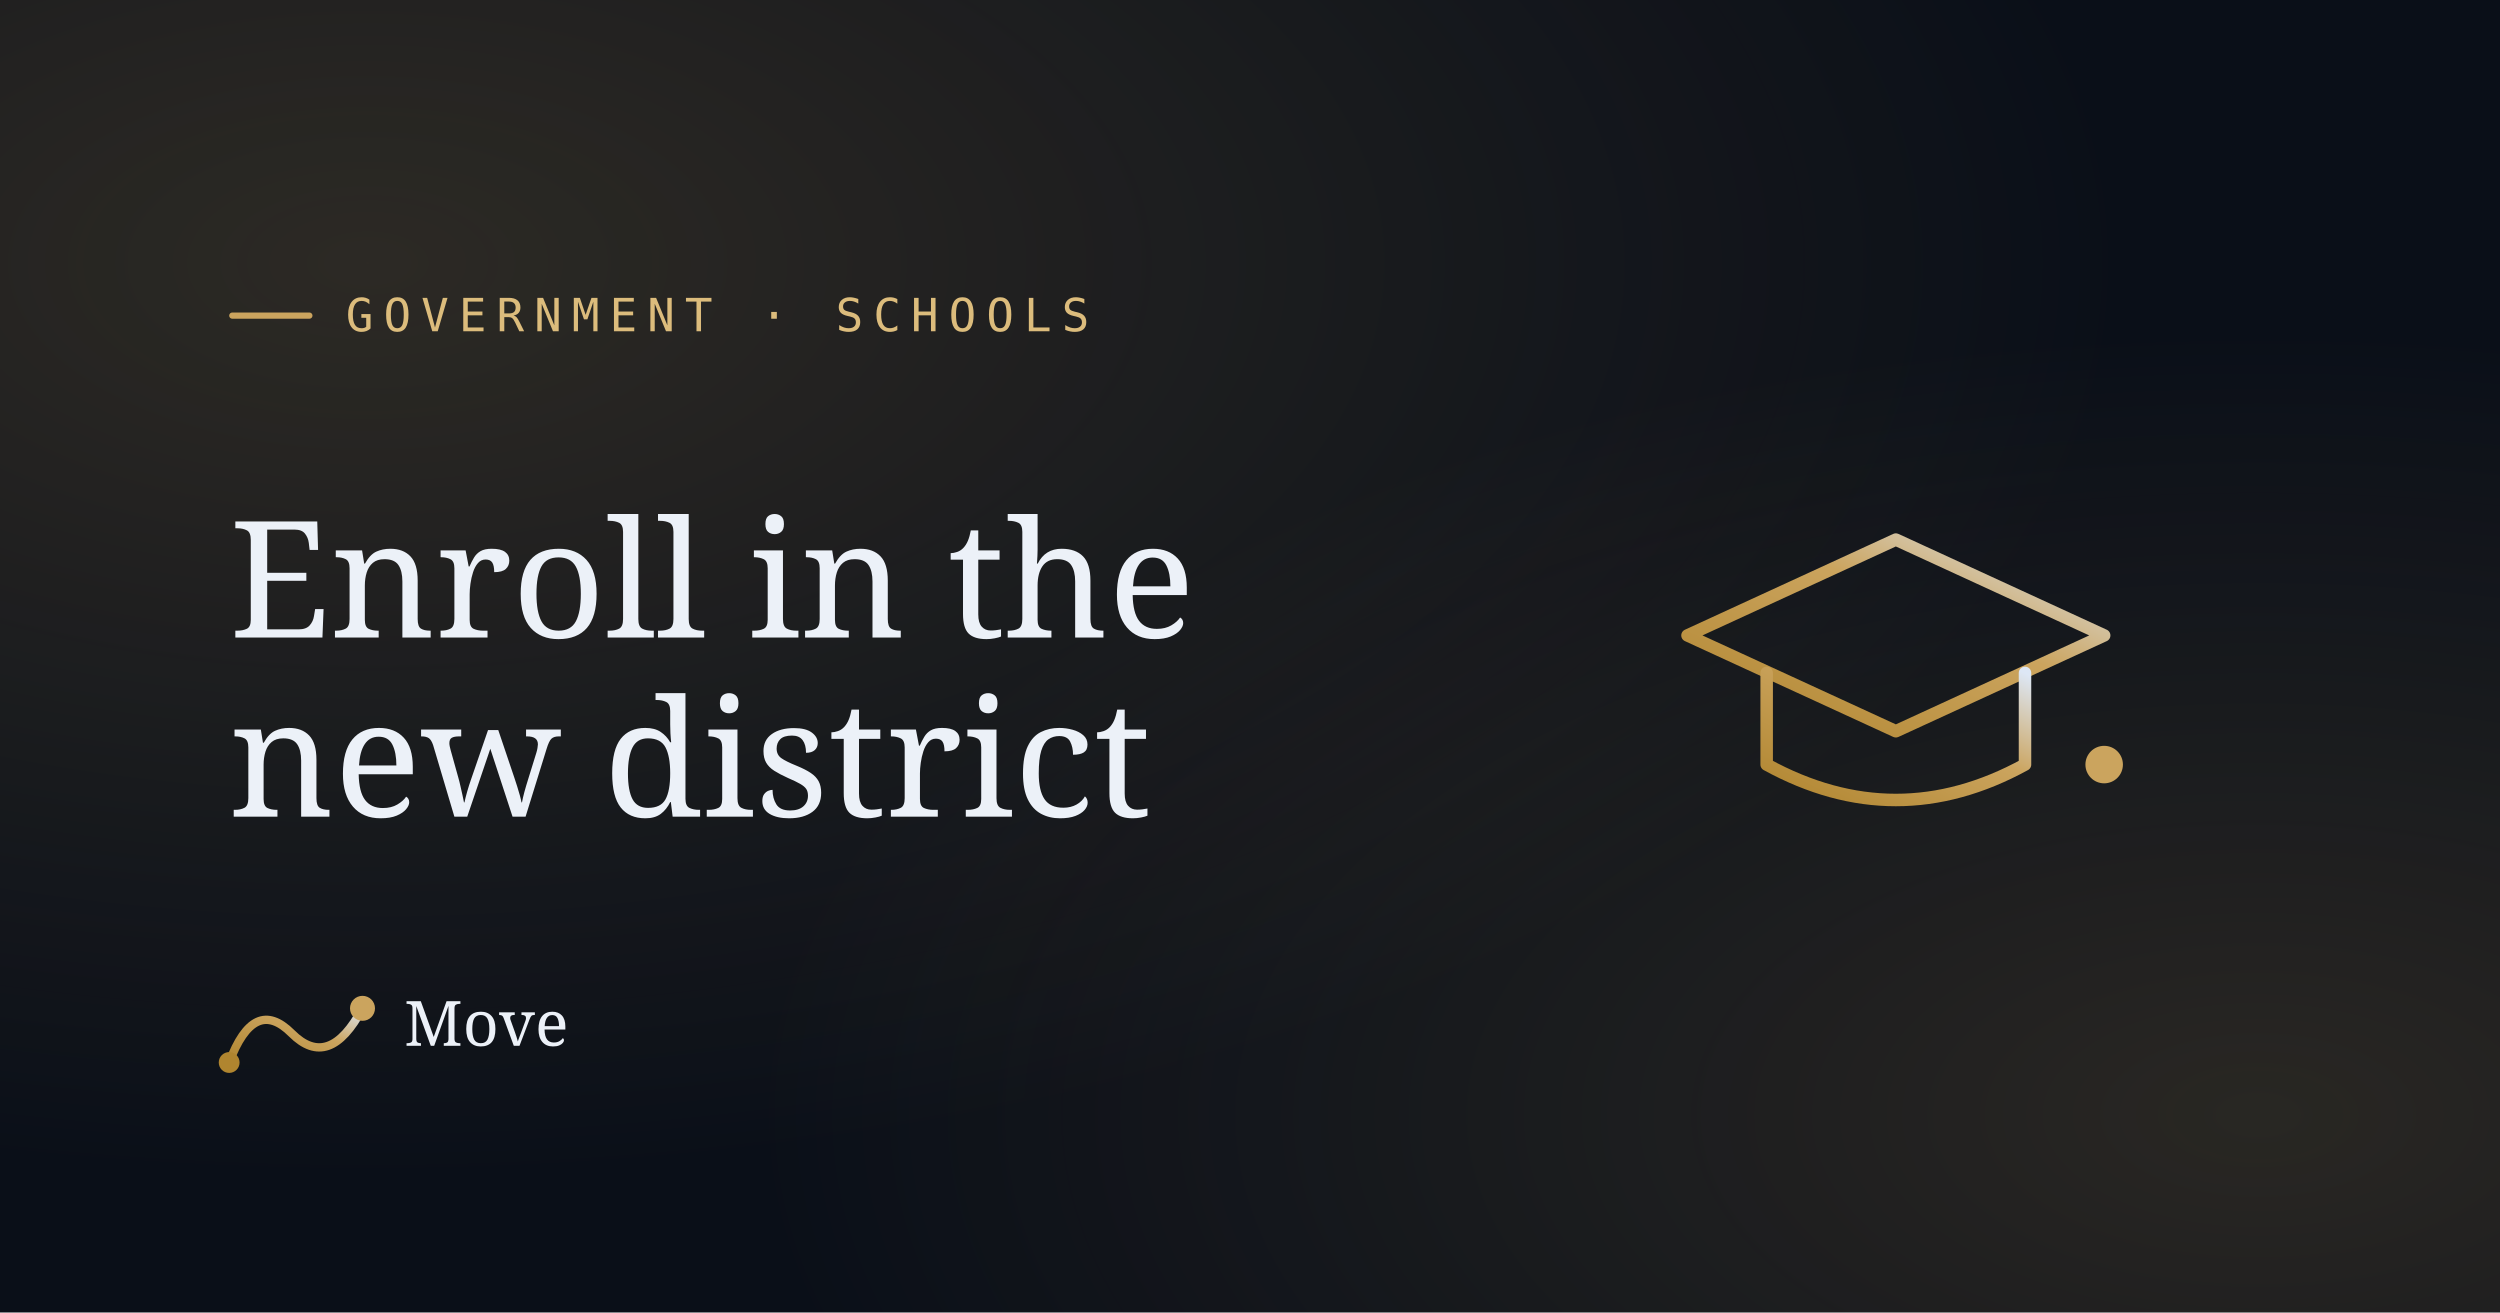
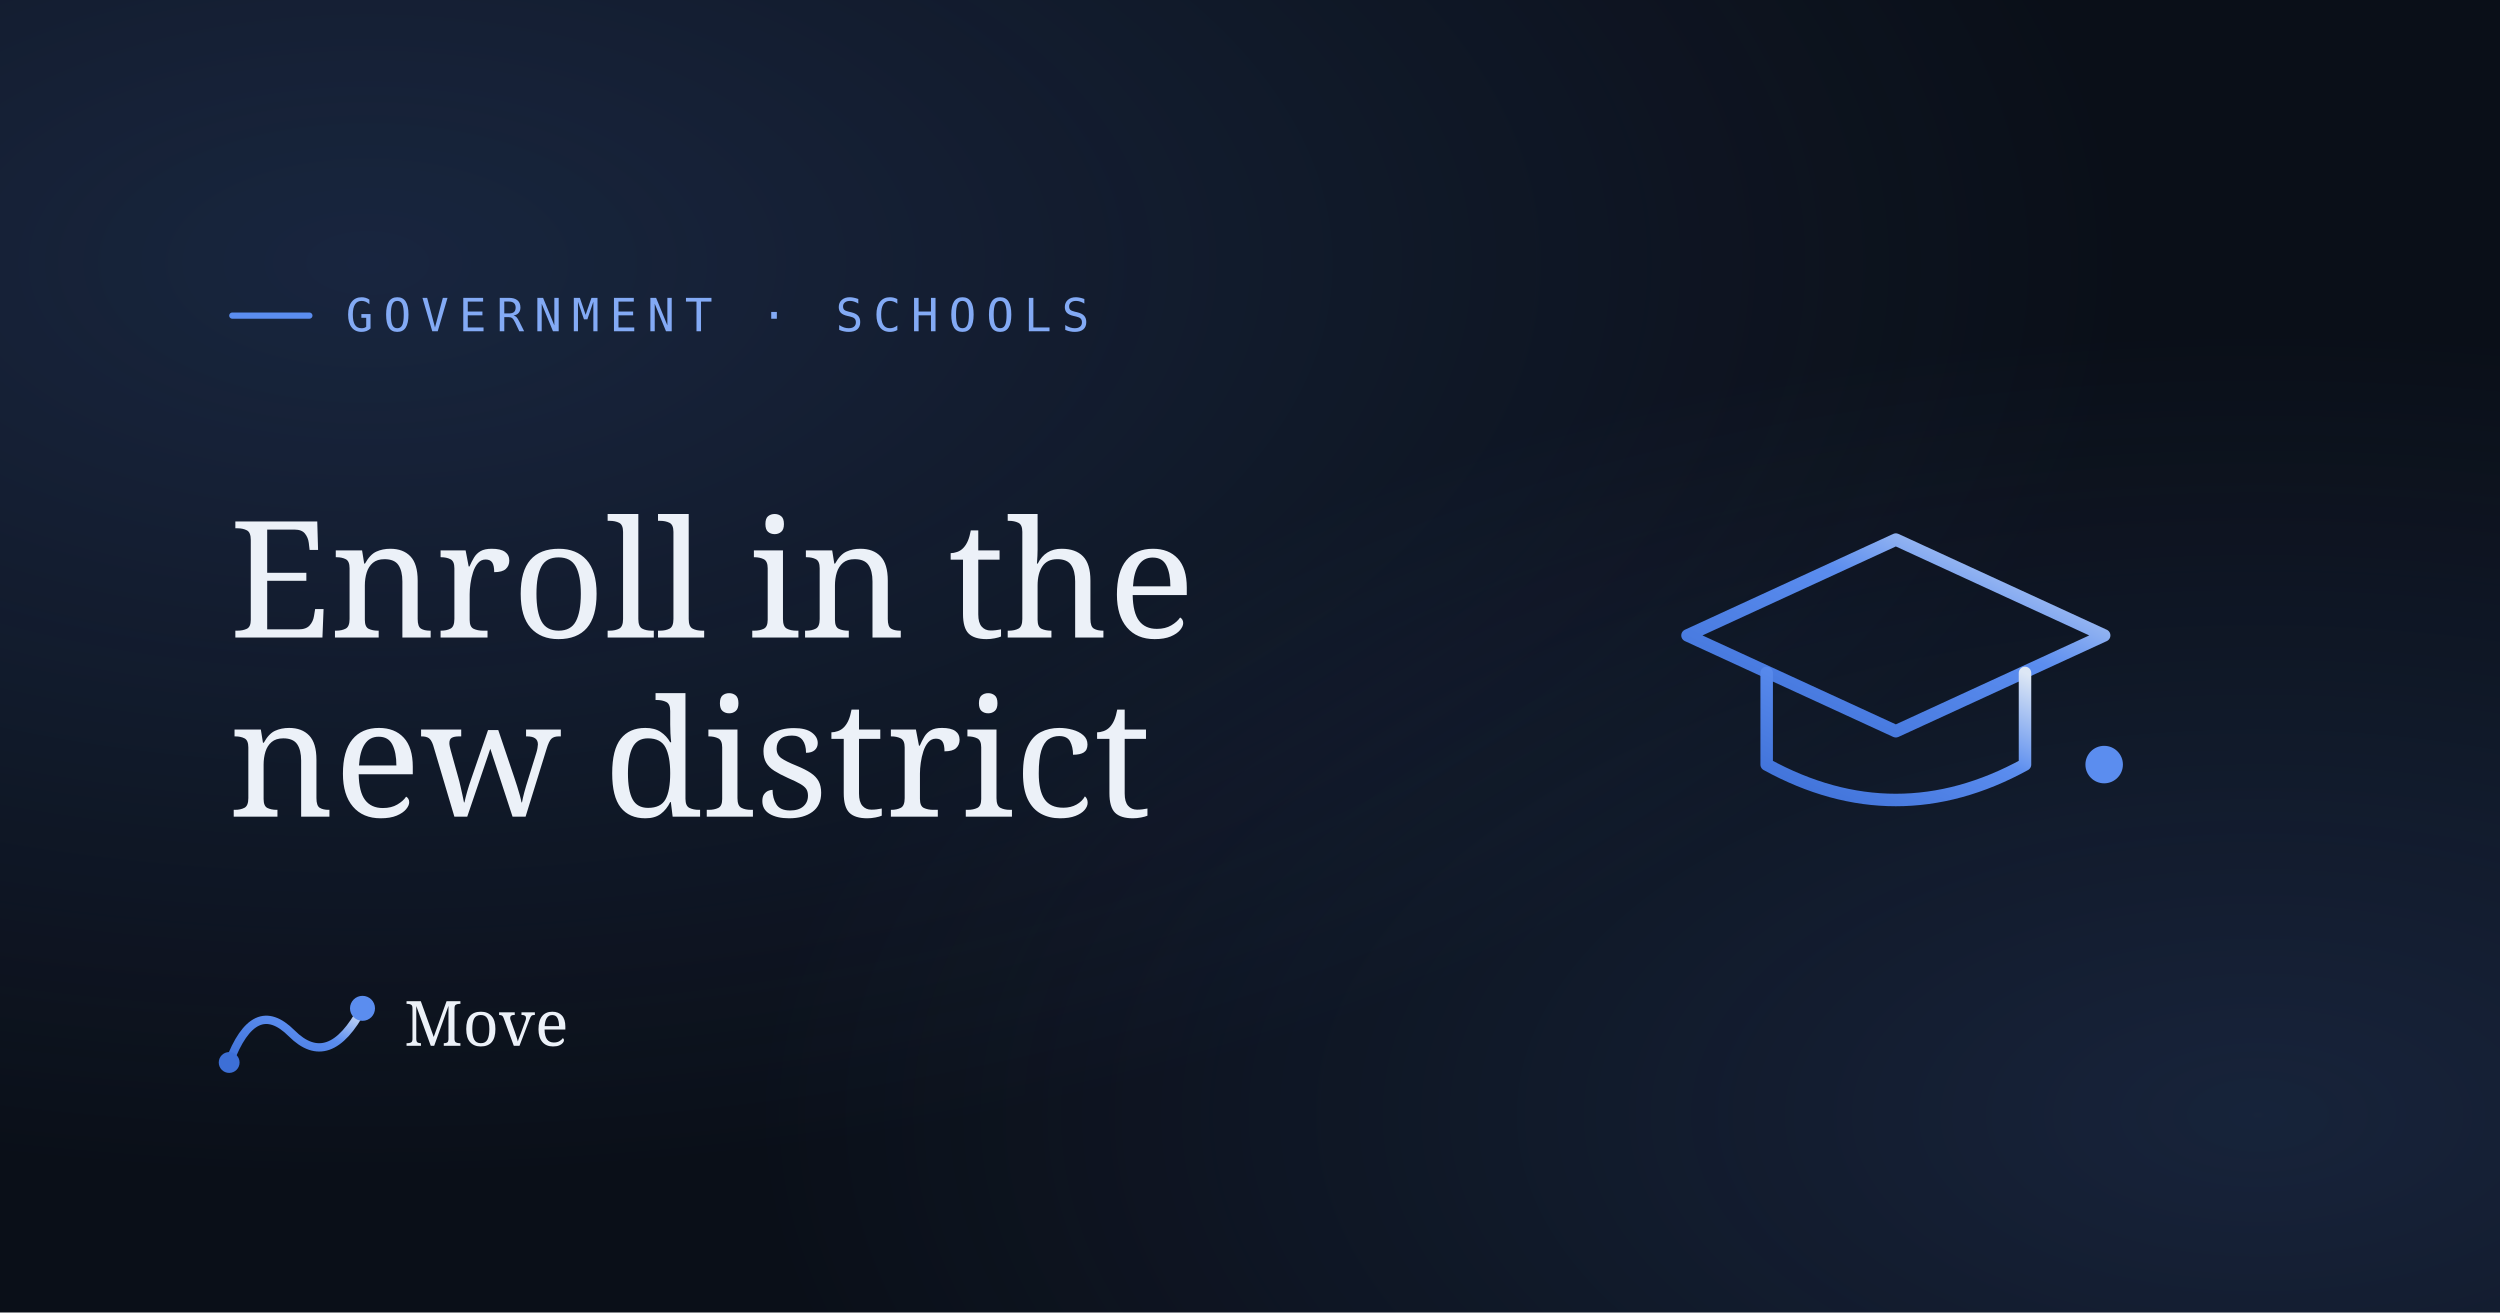
<svg xmlns="http://www.w3.org/2000/svg" viewBox="0 0 1200 630" fill="none" role="img" aria-label="Enrolling kids in a new school district">
  <defs>
    <linearGradient id="flow" x1="0" y1="1" x2="1" y2="0">
-       <stop offset="0%" stop-color="#B0852F" />
-       <stop offset="60%" stop-color="#CBA45E" />
+       <stop offset="0%" stop-color="#3D6FD6" />
+       <stop offset="60%" stop-color="#5B8DEF" />
      <stop offset="100%" stop-color="#DDE7F5" />
    </linearGradient>
    <radialGradient id="tr" cx="0.15" cy="0.2" r="0.7">
-       <stop offset="0%" stop-color="#CBA45E" stop-opacity="0.18" />
-       <stop offset="100%" stop-color="#CBA45E" stop-opacity="0" />
+       <stop offset="0%" stop-color="#5B8DEF" stop-opacity="0.18" />
+       <stop offset="100%" stop-color="#5B8DEF" stop-opacity="0" />
    </radialGradient>
    <radialGradient id="br" cx="0.9" cy="0.85" r="0.6">
-       <stop offset="0%" stop-color="#CBA45E" stop-opacity="0.16" />
-       <stop offset="100%" stop-color="#CBA45E" stop-opacity="0" />
+       <stop offset="0%" stop-color="#5B8DEF" stop-opacity="0.16" />
+       <stop offset="100%" stop-color="#5B8DEF" stop-opacity="0" />
    </radialGradient>
  </defs>
  <rect width="1200" height="630" fill="#0A0F18" />
  <rect width="1200" height="630" fill="url(#tr)" />
  <rect width="1200" height="630" fill="url(#br)" />
-   <rect x="110" y="150" width="40" height="3" rx="1.5" fill="#CBA45E" />
-   <text x="166" y="159" font-family="'Geist Mono', ui-monospace, monospace" font-size="22" letter-spacing="0.22em" fill="#DCBC7C">GOVERNMENT · SCHOOLS</text>
+   <rect x="110" y="150" width="40" height="3" rx="1.5" fill="#5B8DEF" />
+   <text x="166" y="159" font-family="'Geist Mono', ui-monospace, monospace" font-size="22" letter-spacing="0.22em" fill="#83AAF5">GOVERNMENT · SCHOOLS</text>
  <text x="110" y="306" font-family="Playfair Display, Didot, Georgia, serif" font-size="78" font-weight="500" fill="#ECF1F8" letter-spacing="0">Enroll in the</text>
  <text x="110" y="392" font-family="Playfair Display, Didot, Georgia, serif" font-size="78" font-weight="500" fill="#ECF1F8" letter-spacing="0">new district</text>
  <g transform="translate(800,235)" stroke="url(#flow)" stroke-width="6" stroke-linecap="round" stroke-linejoin="round">
    <path d="M10 70 L110 24 L210 70 L110 116 Z" />
    <path d="M48 88 V 132 Q 110 166 172 132 V 88" />
    <line x1="210" y1="70" x2="210" y2="124" />
-     <circle cx="210" cy="132" r="9" fill="#CBA45E" stroke="none" />
+     <circle cx="210" cy="132" r="9" fill="#5B8DEF" stroke="none" />
  </g>
  <g transform="translate(110,470)">
    <path d="M0 40 Q 12 8, 30 26 T 64 14" stroke="url(#flow)" stroke-width="4" fill="none" stroke-linecap="round" />
-     <circle cx="0" cy="40" r="5" fill="#B0852F" />
-     <circle cx="64" cy="14" r="6" fill="#CBA45E" />
+     <circle cx="0" cy="40" r="5" fill="#3D6FD6" />
+     <circle cx="64" cy="14" r="6" fill="#5B8DEF" />
    <text x="84" y="32" font-family="Playfair Display, Didot, Georgia, serif" font-size="30" fill="#ECF1F8">Move</text>
  </g>
</svg>
